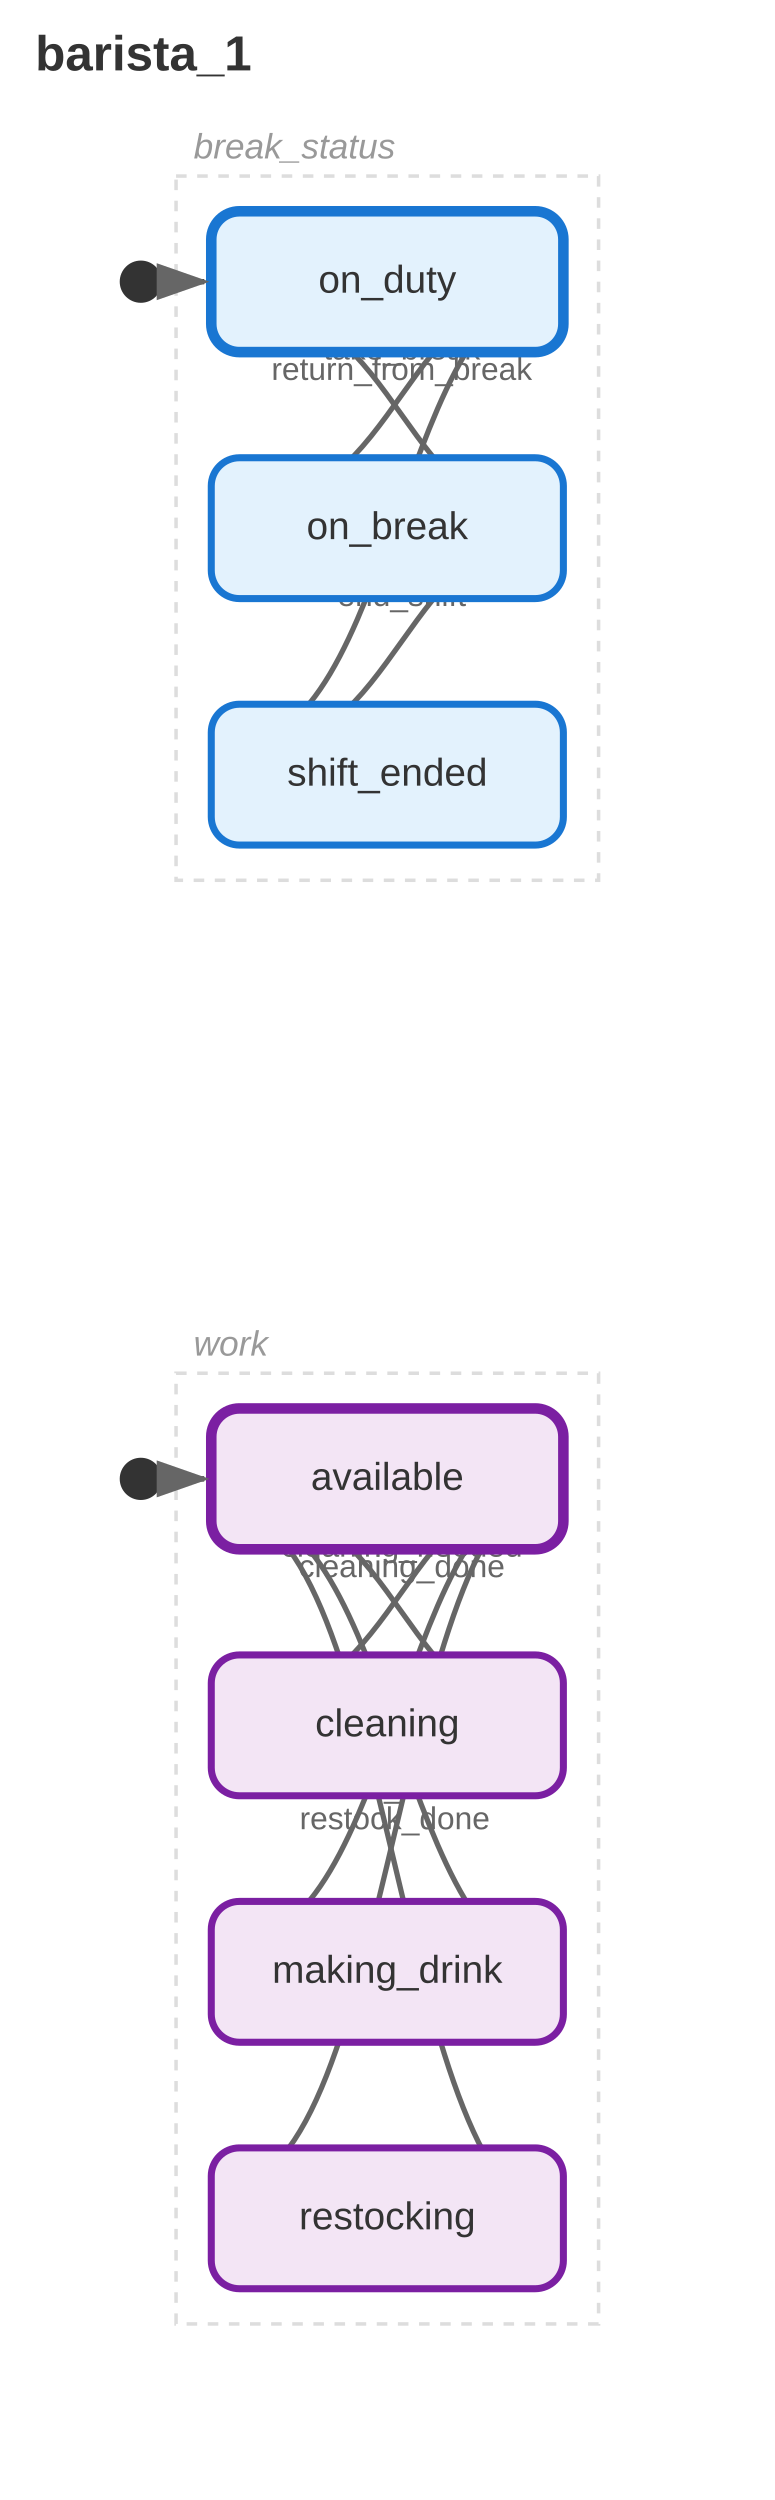
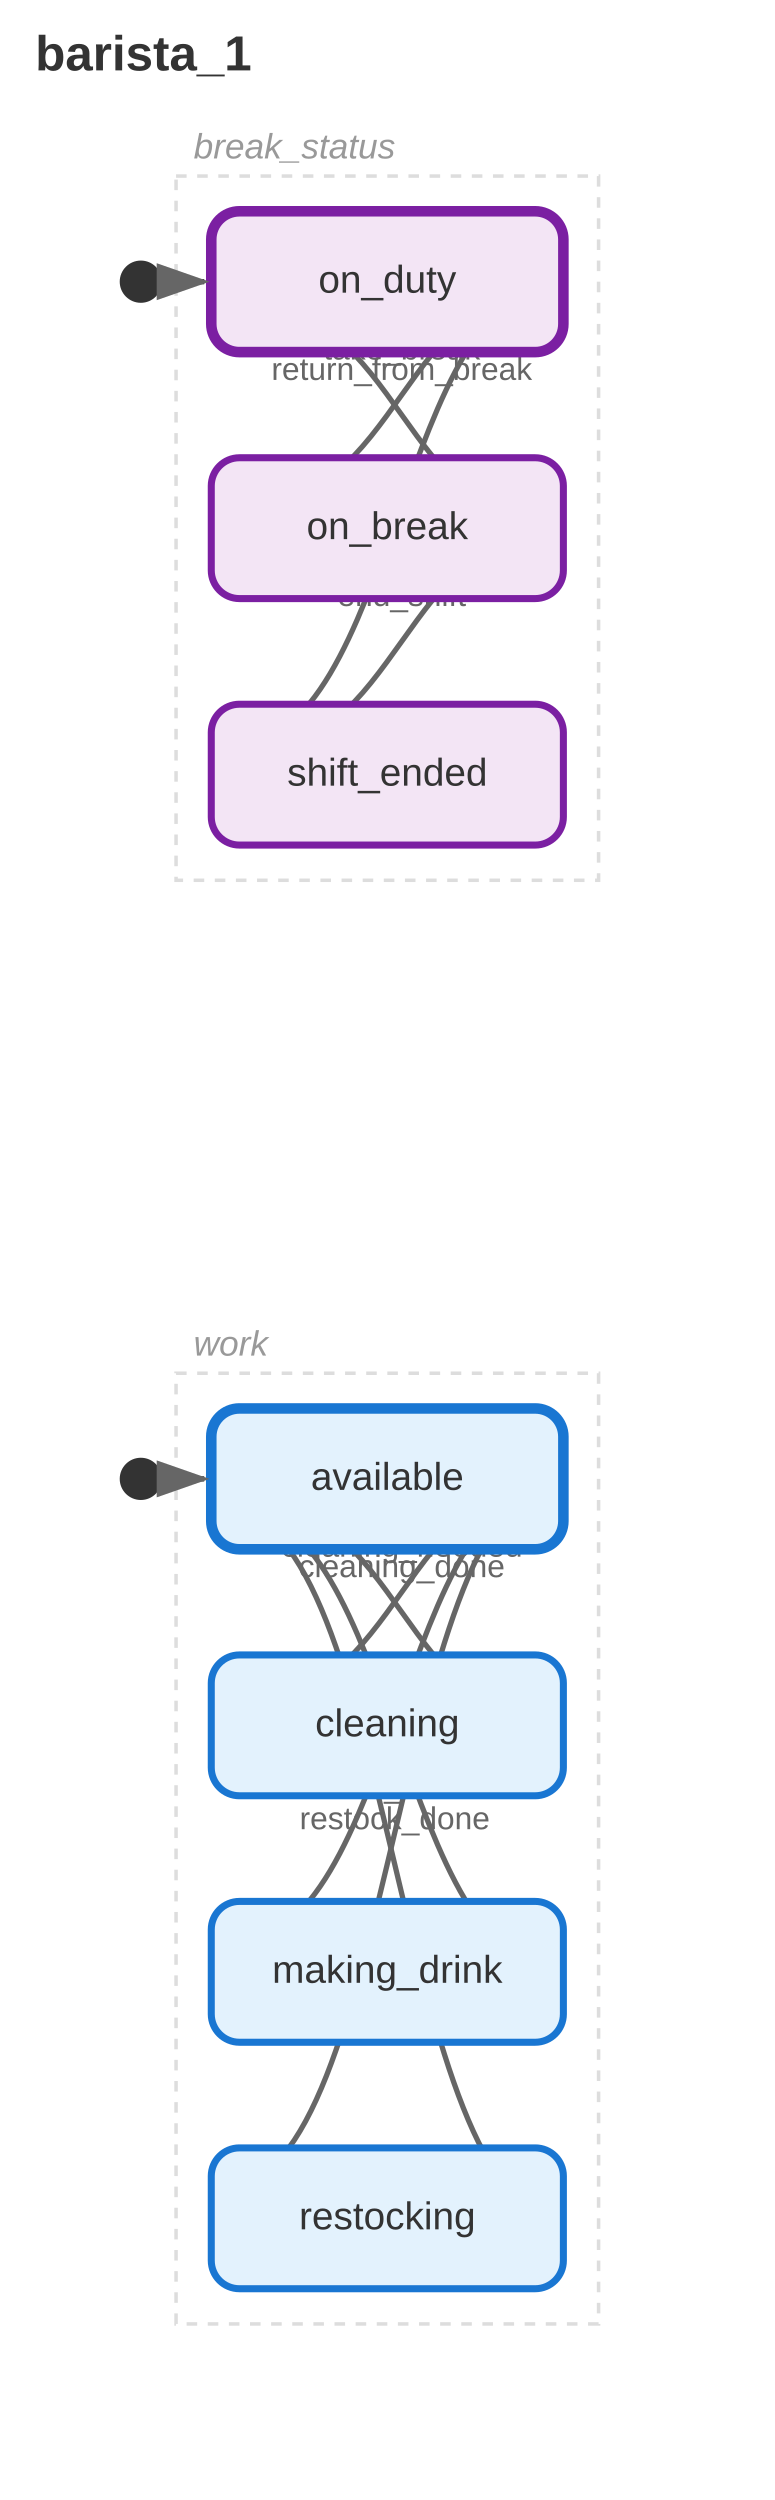
<svg xmlns="http://www.w3.org/2000/svg" viewBox="-110.0 -80.0 220.0 710.0" width="220" height="710">
  <defs>
    <style>.state { stroke-width: 2; rx: 8; }.state-initial { stroke-width: 3; }.state-composite { stroke-dasharray: 5,3; }.transition { stroke: #666; stroke-width: 1.5; fill: none; }.transition-self { stroke: #999; }.arrowhead { fill: #666; }.initial-marker { fill: #333; }.state-label { font-family: system-ui, Arial; font-size: 11px; fill: #333; text-anchor: middle; dominant-baseline: middle; }.event-label { font-family: system-ui, Arial; font-size: 9px; fill: #666; text-anchor: middle; }.region-label { font-family: system-ui, Arial; font-size: 10px; fill: #999; font-style: italic; }.region-box { fill: none; stroke: #ddd; stroke-width: 1; stroke-dasharray: 3,3; }.chart-title { font-family: system-ui, Arial; font-size: 14px; font-weight: bold; fill: #333; }</style>
    <marker id="sm-arrowhead" markerWidth="10" markerHeight="7" refX="9" refY="3.5" orient="auto">
      <polygon points="0 0, 10 3.5, 0 7" class="arrowhead" />
    </marker>
  </defs>
  <text x="-100.0" y="-60.0" class="chart-title">barista_1</text>
  <rect x="-60.0" y="-30.0" width="120.0" height="200.0" class="region-box" />
  <text x="-55.0" y="-35.0" class="region-label">break_status</text>
  <rect x="-60.0" y="310.0" width="120.0" height="270.0" class="region-box" />
  <text x="-55.0" y="305.0" class="region-label">work</text>
  <path d="M 50.0 340.0 C 2.9 340.0 2.9 471.9 -44.2 471.9" class="transition" marker-end="url(#sm-arrowhead)" />
  <text x="2.9" y="395.9" class="event-label">order_assigned</text>
  <path d="M 50.0 480.0 C 2.9 480.0 2.9 348.1 -44.2 348.1" class="transition" marker-end="url(#sm-arrowhead)" />
  <text x="2.9" y="404.1" class="event-label">drink_complete</text>
  <path d="M 50.0 340.0 C 4.1 340.0 4.1 404.3 -41.8 404.3" class="transition" marker-end="url(#sm-arrowhead)" />
  <text x="4.1" y="362.1" class="event-label">cleaning_needed</text>
  <path d="M 50.0 410.0 C 4.1 410.0 4.1 345.7 -41.8 345.7" class="transition" marker-end="url(#sm-arrowhead)" />
  <text x="4.1" y="367.9" class="event-label">cleaning_done</text>
  <path d="M 50.0 340.0 C 2.1 340.0 2.1 541.0 -45.7 541.0" class="transition" marker-end="url(#sm-arrowhead)" />
  <text x="2.1" y="430.5" class="event-label">restock_needed</text>
  <path d="M 50.0 550.0 C 2.1 550.0 2.1 349.0 -45.7 349.0" class="transition" marker-end="url(#sm-arrowhead)" />
  <text x="2.1" y="439.5" class="event-label">restock_done</text>
  <path d="M 50.0 0.0 C 4.1 0.0 4.1 64.3 -41.8 64.3" class="transition" marker-end="url(#sm-arrowhead)" />
  <text x="4.1" y="22.1" class="event-label">take_break</text>
  <path d="M 50.0 70.0 C 4.1 70.0 4.1 5.7 -41.8 5.7" class="transition" marker-end="url(#sm-arrowhead)" />
  <text x="4.1" y="27.9" class="event-label">return_from_break</text>
  <path d="M 50.0 0.0 C 2.9 0.0 2.9 131.9 -44.2 131.9" class="transition" marker-end="url(#sm-arrowhead)" />
  <text x="2.9" y="55.9" class="event-label">end_shift</text>
  <path d="M 50.0 70.0 C 4.1 70.0 4.1 134.3 -41.8 134.3" class="transition" marker-end="url(#sm-arrowhead)" />
  <text x="4.1" y="92.1" class="event-label">end_shift</text>
-   <rect x="-50.0" y="120.0" width="100.0" height="40.0" rx="8" fill="#e3f2fd" stroke="#1976d2" class="state" />
+   <rect x="-50.0" y="320.0" width="100.0" height="40.0" rx="8" fill="#e3f2fd" stroke="#1976d2" class="state state-initial" />
+   <text x="0.0" y="340.0" class="state-label">available</text>
+   <rect x="-50.0" y="460.0" width="100.0" height="40.0" rx="8" fill="#e3f2fd" stroke="#1976d2" class="state" />
+   <text x="0.0" y="480.0" class="state-label">making_drink</text>
+   <rect x="-50.0" y="390.0" width="100.0" height="40.0" rx="8" fill="#e3f2fd" stroke="#1976d2" class="state" />
+   <text x="0.0" y="410.0" class="state-label">cleaning</text>
+   <rect x="-50.0" y="530.0" width="100.0" height="40.0" rx="8" fill="#e3f2fd" stroke="#1976d2" class="state" />
+   <text x="0.0" y="550.0" class="state-label">restocking</text>
+   <rect x="-50.0" y="50.0" width="100.0" height="40.0" rx="8" fill="#f3e5f5" stroke="#7b1fa2" class="state" />
+   <text x="0.0" y="70.0" class="state-label">on_break</text>
+   <rect x="-50.0" y="120.0" width="100.0" height="40.0" rx="8" fill="#f3e5f5" stroke="#7b1fa2" class="state" />
  <text x="0.0" y="140.0" class="state-label">shift_ended</text>
-   <rect x="-50.0" y="-20.0" width="100.0" height="40.0" rx="8" fill="#e3f2fd" stroke="#1976d2" class="state state-initial" />
+   <rect x="-50.0" y="-20.0" width="100.0" height="40.0" rx="8" fill="#f3e5f5" stroke="#7b1fa2" class="state state-initial" />
  <text x="0.0" y="0.0" class="state-label">on_duty</text>
-   <rect x="-50.0" y="50.0" width="100.0" height="40.0" rx="8" fill="#e3f2fd" stroke="#1976d2" class="state" />
-   <text x="0.0" y="70.0" class="state-label">on_break</text>
-   <rect x="-50.0" y="530.0" width="100.0" height="40.0" rx="8" fill="#f3e5f5" stroke="#7b1fa2" class="state" />
-   <text x="0.0" y="550.0" class="state-label">restocking</text>
-   <rect x="-50.0" y="320.0" width="100.0" height="40.0" rx="8" fill="#f3e5f5" stroke="#7b1fa2" class="state state-initial" />
-   <text x="0.0" y="340.0" class="state-label">available</text>
-   <rect x="-50.0" y="460.0" width="100.0" height="40.0" rx="8" fill="#f3e5f5" stroke="#7b1fa2" class="state" />
-   <text x="0.0" y="480.0" class="state-label">making_drink</text>
-   <rect x="-50.0" y="390.0" width="100.0" height="40.0" rx="8" fill="#f3e5f5" stroke="#7b1fa2" class="state" />
-   <text x="0.0" y="410.0" class="state-label">cleaning</text>
  <circle cx="-70.0" cy="340.0" r="6" class="initial-marker" />
  <line x1="-62.0" y1="340.0" x2="-52.0" y2="340.0" stroke="#333" stroke-width="1.5" marker-end="url(#sm-arrowhead)" />
  <circle cx="-70.0" cy="0.0" r="6" class="initial-marker" />
  <line x1="-62.0" y1="0.0" x2="-52.0" y2="0.0" stroke="#333" stroke-width="1.5" marker-end="url(#sm-arrowhead)" />
</svg>
